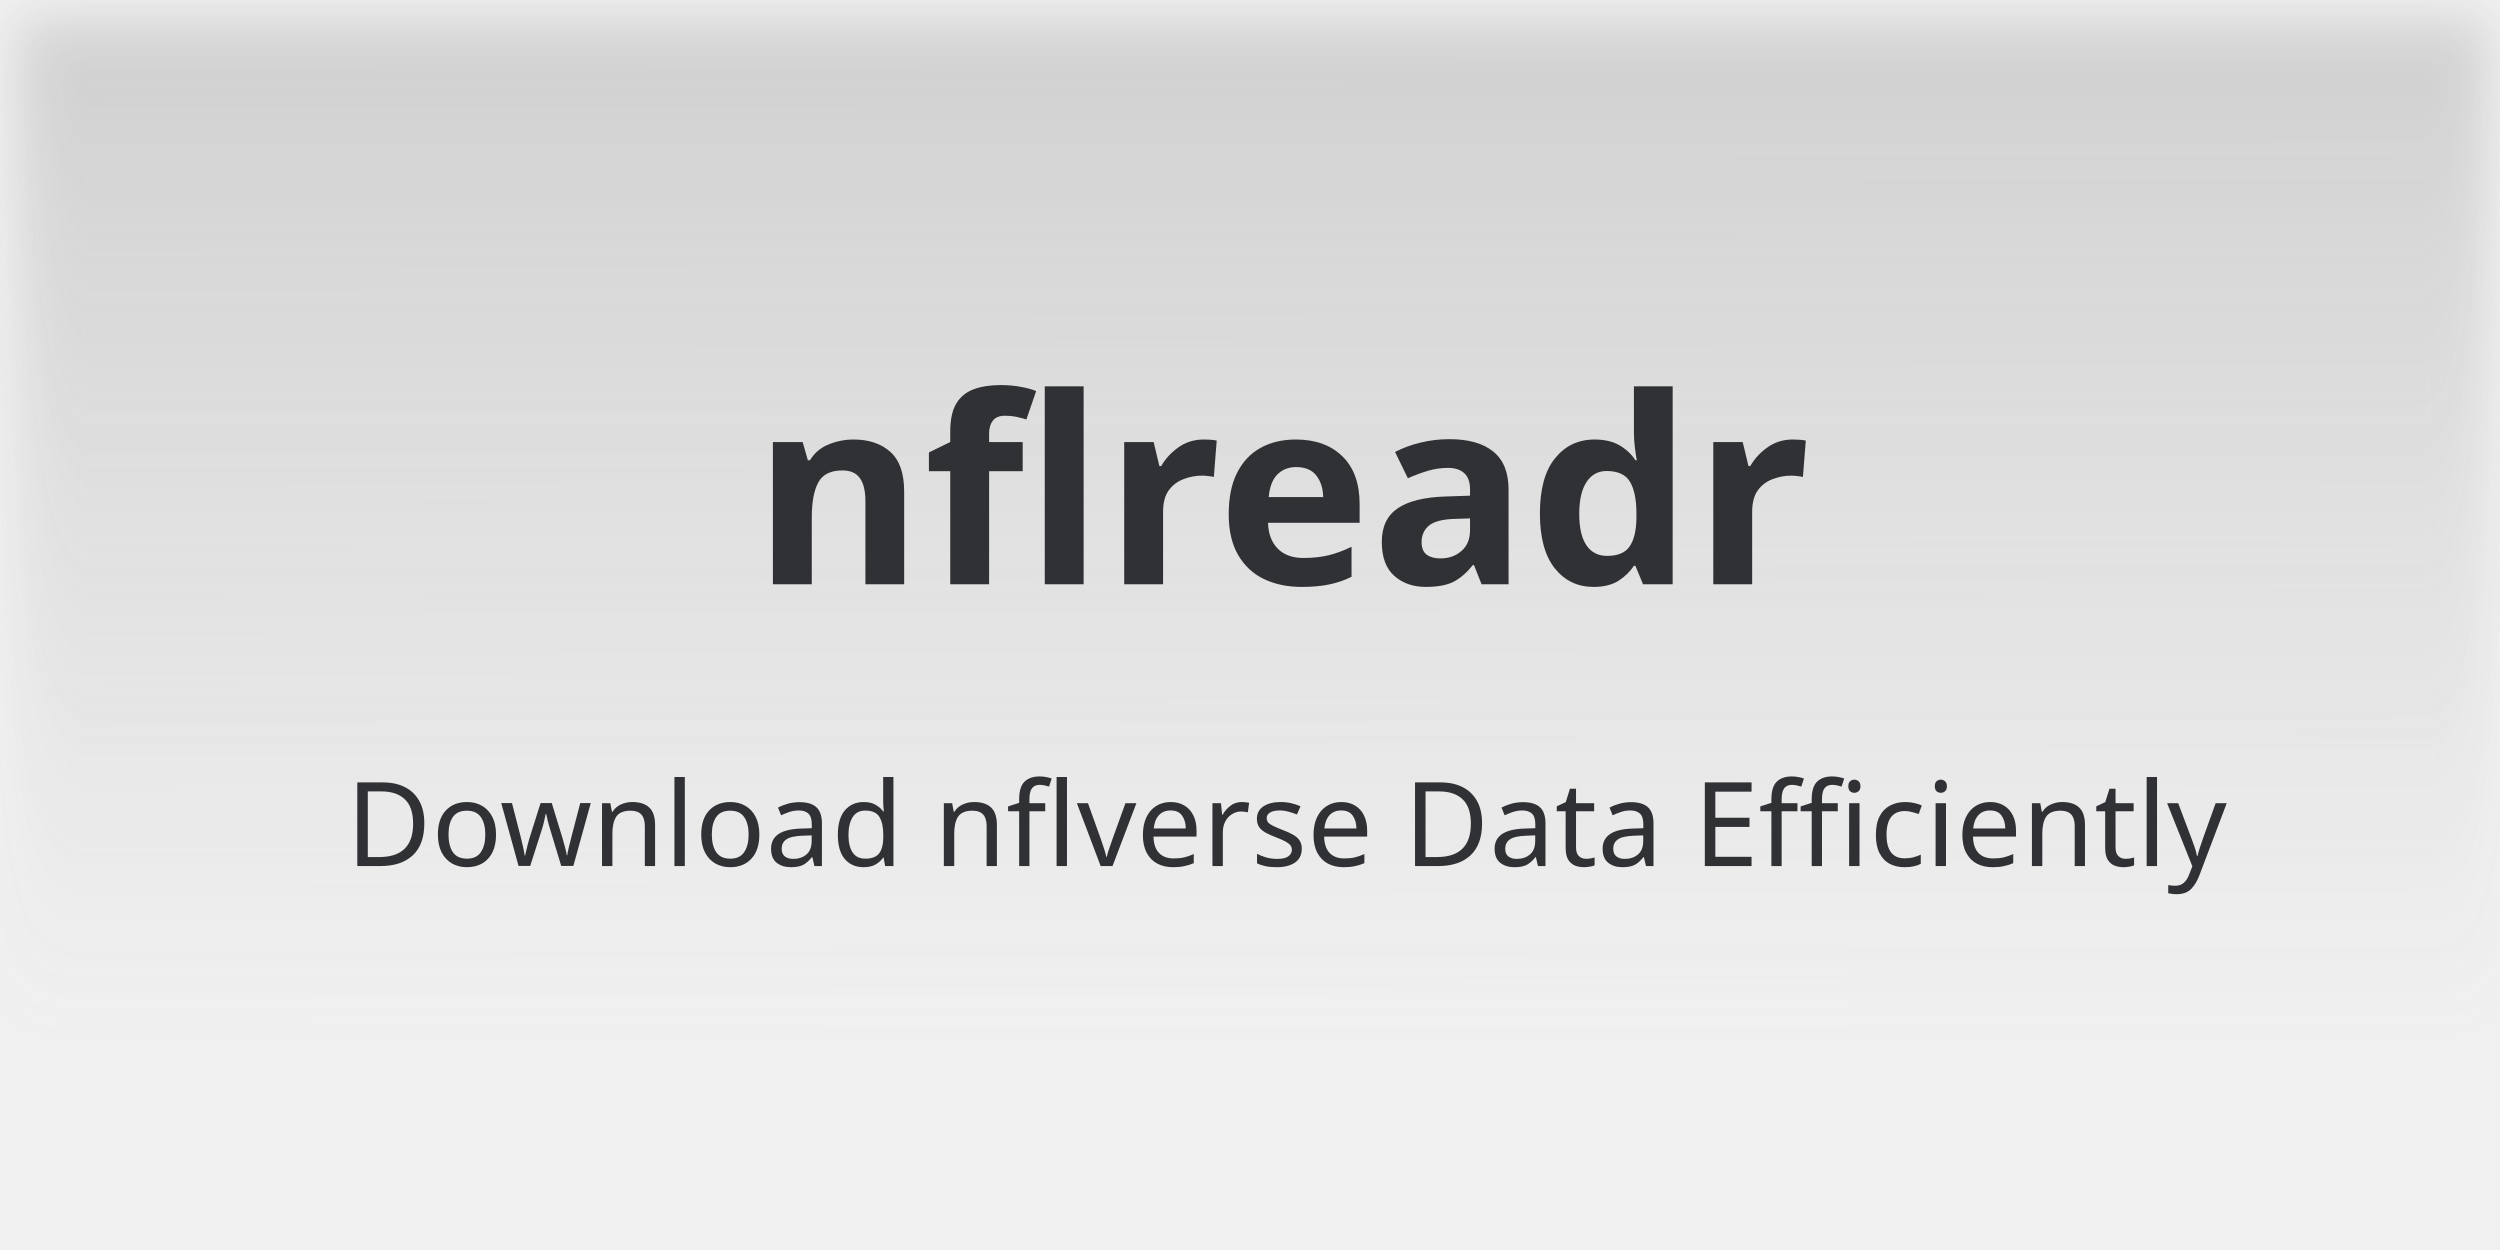
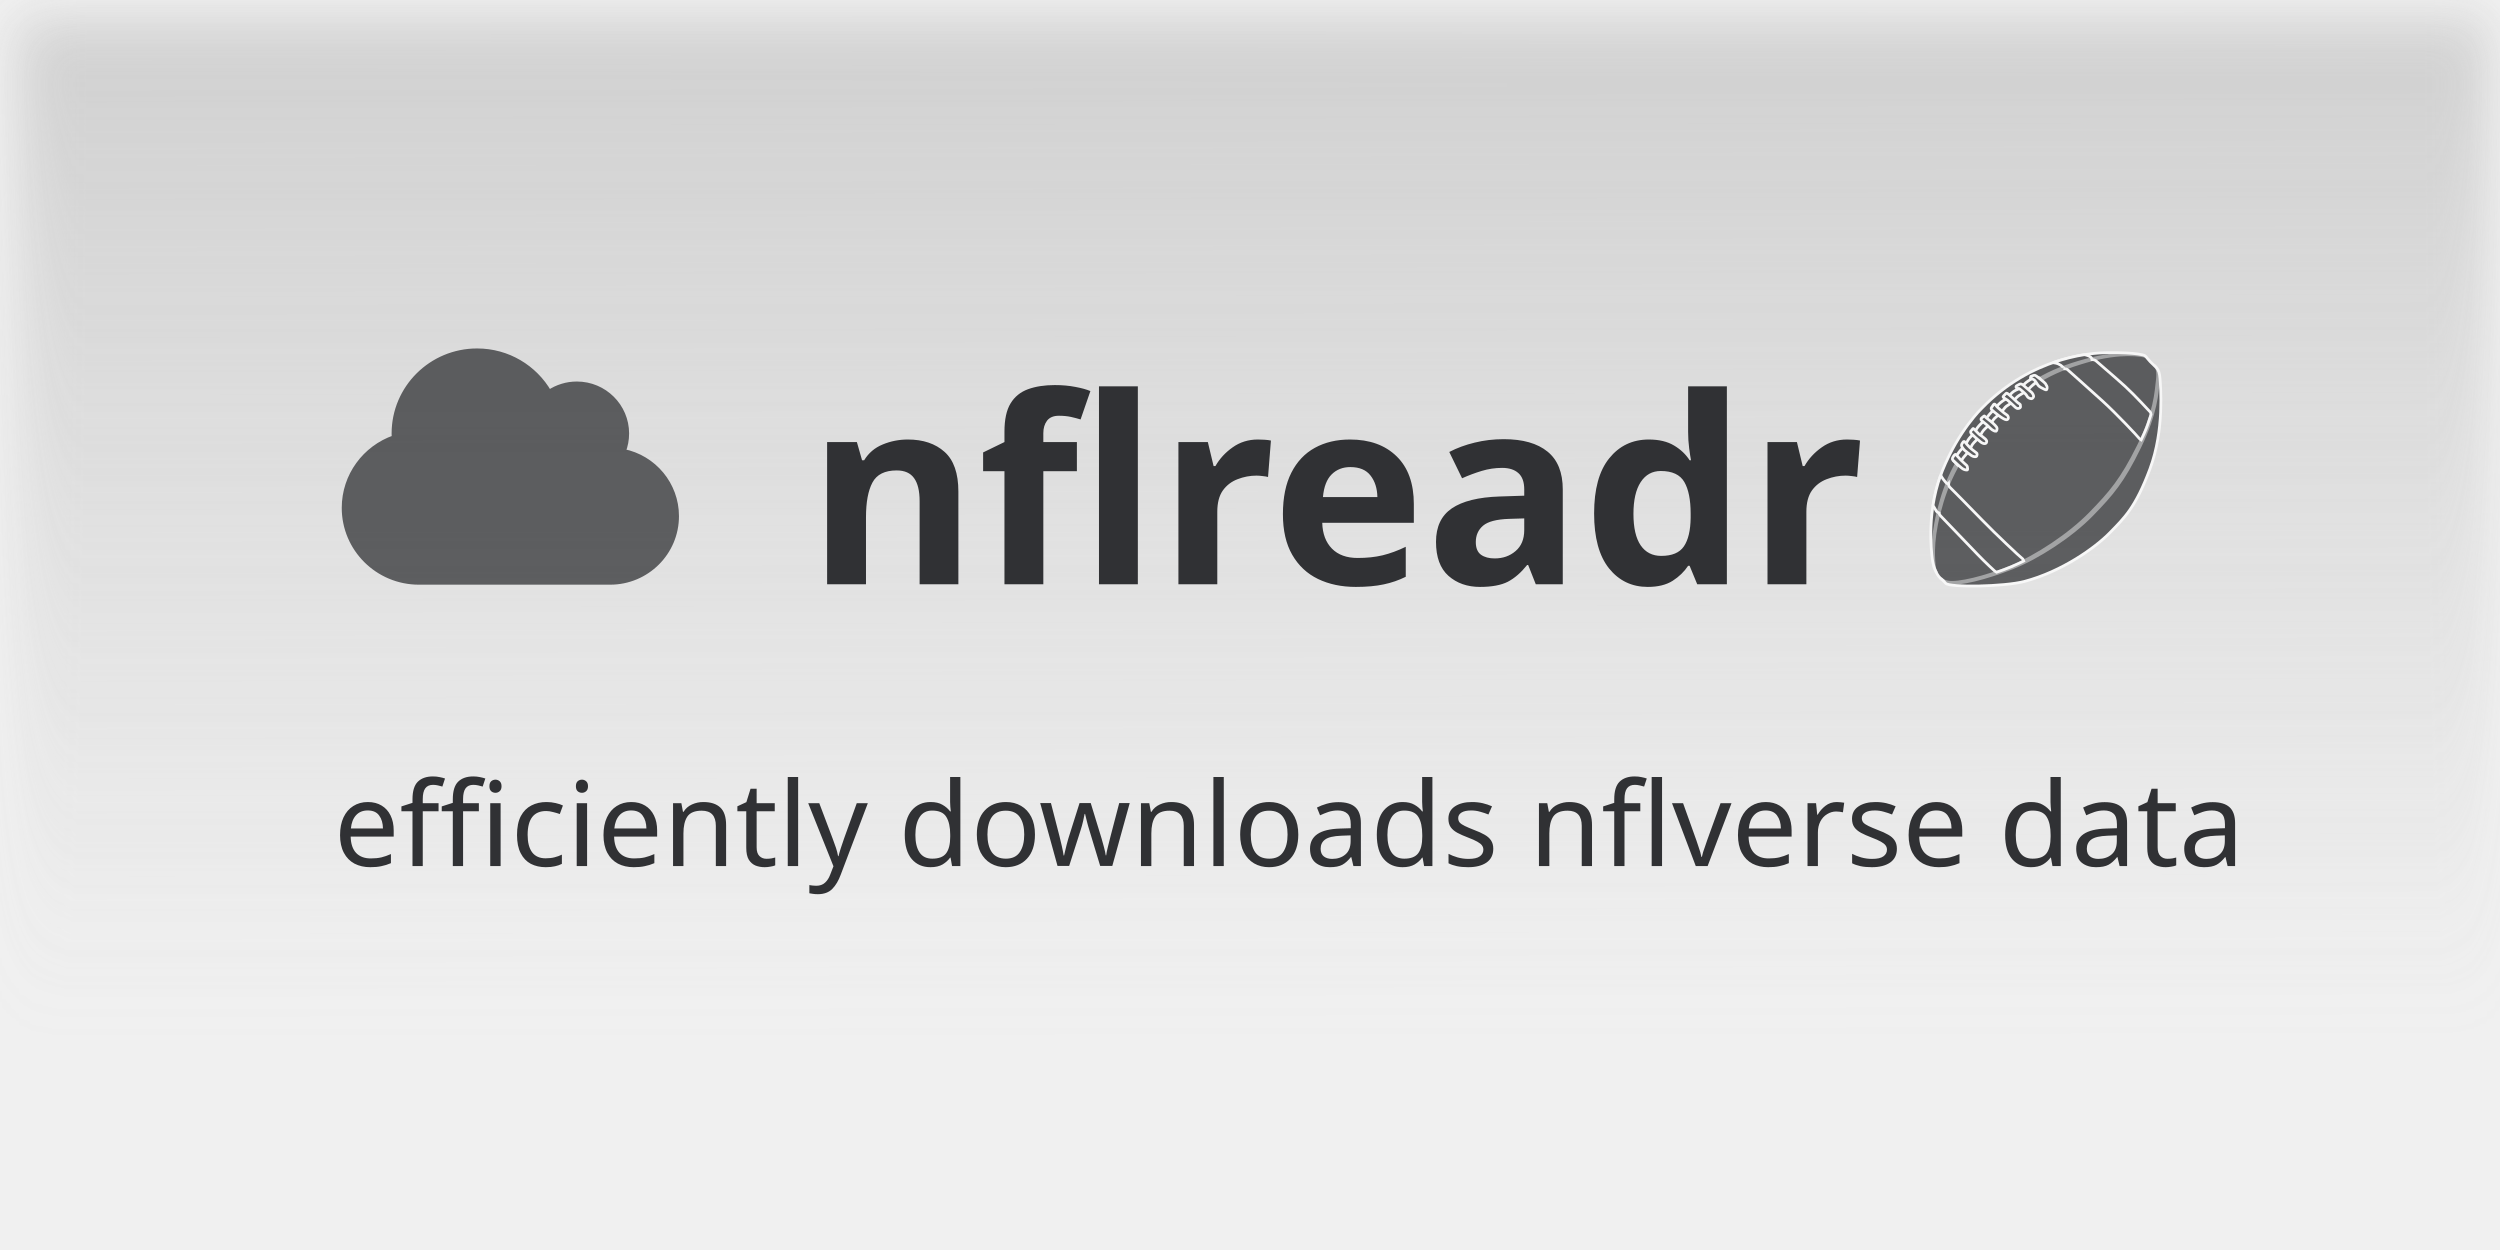
- <svg xmlns="http://www.w3.org/2000/svg" xmlns:xlink="http://www.w3.org/1999/xlink" id="svg8" version="1.1" viewBox="0 0 338.667 169.333" height="640" width="1280">
+ <svg xmlns="http://www.w3.org/2000/svg" xmlns:ns2="http://www.openswatchbook.org/uri/2009/osb" xmlns:xlink="http://www.w3.org/1999/xlink" width="1280" height="640" viewBox="0 0 338.667 169.333" version="1.1" id="svg8">
  <defs id="defs2">
    <linearGradient id="linearGradient2048">
-       <stop id="stop2044" offset="0" style="stop-color:#b3b3b3;stop-opacity:1;" />
-       <stop id="stop2046" offset="1" style="stop-color:#b3b3b3;stop-opacity:0;" />
-     </linearGradient>
-     <filter height="1.116" y="-0.058" width="1.058" x="-0.029" id="filter2034" style="color-interpolation-filters:sRGB">
-       <feGaussianBlur id="feGaussianBlur2036" stdDeviation="4.109" />
+       <stop style="stop-color:#b3b3b3;stop-opacity:1;" offset="0" id="stop2044" />
+       <stop style="stop-color:#b3b3b3;stop-opacity:0;" offset="1" id="stop2046" />
+     </linearGradient>
+     <filter style="color-interpolation-filters:sRGB" id="filter2034" x="-0.029" width="1.058" y="-0.058" height="1.116">
+       <feGaussianBlur stdDeviation="4.109" id="feGaussianBlur2036" />
    </filter>
-     <linearGradient gradientUnits="userSpaceOnUse" y2="133.484" x2="182.736" y1="-63.287" x1="182.544" id="linearGradient2050" xlink:href="#linearGradient2048" />
+     <linearGradient xlink:href="#linearGradient2048" id="linearGradient2050" x1="182.544" y1="-63.287" x2="182.736" y2="133.484" gradientUnits="userSpaceOnUse" />
+     <rect x="149.83" y="-36.146" width="414.51" height="341.053" id="rect3500" />
+     <rect x="570.753" y="306.656" width="420.34" height="327.644" id="rect2460" />
+     <rect x="565.506" y="297.911" width="421.506" height="353.879" id="rect2454" />
+     <rect x="136.421" y="-48.972" width="366.309" height="229.401" id="rect2448" />
+     <marker style="overflow:visible" id="TriangleOutL" refX="0.0" refY="0.0" orient="auto">
+       <path transform="scale(0.8)" style="fill-rule:evenodd;stroke:#e8eaed;stroke-width:1pt;stroke-opacity:1;fill:#e8eaed;fill-opacity:1" d="M 5.77,0.0 L -2.88,5.0 L -2.88,-5.0 L 5.77,0.0 z " id="path1132" />
+     </marker>
+     <marker style="overflow:visible;" id="Arrow2Mend" refX="0.0" refY="0.0" orient="auto">
+       <path transform="scale(0.6) rotate(180) translate(0,0)" d="M 8.719,4.034 L -2.207,0.016 L 8.719,-4.002 C 6.973,-1.63 6.983,1.616 8.719,4.034 z " style="fill-rule:evenodd;stroke-width:0.625;stroke-linejoin:round;stroke:#000000;stroke-opacity:1" id="path1017" />
+     </marker>
+     <marker style="overflow:visible" id="Tail" refX="0.0" refY="0.0" orient="auto">
+       <g transform="scale(-1.2)" id="g1038" style="stroke:#000000;stroke-opacity:1;fill:#000000;fill-opacity:1">
+         <path style="fill:#000000;fill-rule:evenodd;stroke:#000000;stroke-width:0.8;stroke-linecap:round;stroke-opacity:1;fill-opacity:1" d="M -3.805,-3.959 L 0.544,0" id="path1026" />
+         <path style="fill:#000000;fill-rule:evenodd;stroke:#000000;stroke-width:0.8;stroke-linecap:round;stroke-opacity:1;fill-opacity:1" d="M -1.287,-3.959 L 3.062,0" id="path1028" />
+         <path style="fill:#000000;fill-rule:evenodd;stroke:#000000;stroke-width:0.8;stroke-linecap:round;stroke-opacity:1;fill-opacity:1" d="M 1.305,-3.959 L 5.654,0" id="path1030" />
+         <path style="fill:#000000;fill-rule:evenodd;stroke:#000000;stroke-width:0.8;stroke-linecap:round;stroke-opacity:1;fill-opacity:1" d="M -3.805,4.178 L 0.544,0.22" id="path1032" />
+         <path style="fill:#000000;fill-rule:evenodd;stroke:#000000;stroke-width:0.8;stroke-linecap:round;stroke-opacity:1;fill-opacity:1" d="M -1.287,4.178 L 3.062,0.22" id="path1034" />
+         <path style="fill:#000000;fill-rule:evenodd;stroke:#000000;stroke-width:0.8;stroke-linecap:round;stroke-opacity:1;fill-opacity:1" d="M 1.305,4.178 L 5.654,0.22" id="path1036" />
+       </g>
+     </marker>
+     <marker style="overflow:visible;" id="marker1448" refX="0.0" refY="0.0" orient="auto">
+       <path transform="scale(1.1) rotate(180) translate(1,0)" d="M 8.719,4.034 L -2.207,0.016 L 8.719,-4.002 C 6.973,-1.63 6.983,1.616 8.719,4.034 z " style="fill-rule:evenodd;stroke-width:0.625;stroke-linejoin:round;stroke:#000000;stroke-opacity:1" id="path1446" />
+     </marker>
+     <marker style="overflow:visible;" id="Arrow2Lend" refX="0.0" refY="0.0" orient="auto">
+       <path transform="scale(1.1) rotate(180) translate(1,0)" d="M 8.719,4.034 L -2.207,0.016 L 8.719,-4.002 C 6.973,-1.63 6.983,1.616 8.719,4.034 z " style="fill-rule:evenodd;stroke-width:0.625;stroke-linejoin:round;stroke:#000000;stroke-opacity:1" id="path1011" />
+     </marker>
+     <linearGradient id="linearGradient1396" ns2:paint="solid">
+       <stop style="stop-color:#ffffff;stop-opacity:1;" offset="0" id="stop1394" />
+     </linearGradient>
+     <marker style="overflow:visible" id="EmptyTriangleOutL" refX="0.0" refY="0.0" orient="auto">
+       <path transform="scale(0.8) translate(-6,0)" style="fill-rule:evenodd;fill:#ffffff;stroke:#000000;stroke-width:1pt;stroke-opacity:1;fill-opacity:1" d="M 5.77,0.0 L -2.88,5.0 L -2.88,-5.0 L 5.77,0.0 z " id="path1150" />
+     </marker>
+     <style type="text/css" id="style2">
+     .svglite line, .svglite polyline, .svglite polygon, .svglite path, .svglite rect, .svglite circle {
+       fill: none;
+       stroke: #000000;
+       stroke-linecap: round;
+       stroke-linejoin: round;
+       stroke-miterlimit: 10.00;
+     }
+   </style>
+     <linearGradient id="linearGradient10949" y2="278.81" gradientUnits="userSpaceOnUse" x2="509.9" gradientTransform="matrix(0.93679,-0.85929,0.85927,0.93681,-400.21,462.79)" y1="544.75" x1="509.97">
+       <stop id="stop10876" style="stop-color:#3c1a0f" offset="0" />
+       <stop id="stop10878" style="stop-color:#d7bbb3" offset="1" />
+     </linearGradient>
+     <linearGradient id="linearGradient10954" y2="353.8" gradientUnits="userSpaceOnUse" x2="498.75" gradientTransform="matrix(.93679 -.85929 .85927 .93681 -400.21 462.79)" y1="750.29" x1="498.75">
+       <stop id="stop10854" style="stop-color:#391b0f" offset="0" />
+       <stop id="stop10856" style="stop-color:#5b2318" offset=".11" />
+       <stop id="stop10858" style="stop-color:#5b2318" offset=".275" />
+       <stop id="stop10860" style="stop-color:#905036" offset="1" />
+     </linearGradient>
+     <clipPath id="cpMC4wMHwxMjQuNDR8MC4xNHwxNDMuODY=-3">
+       <rect x="0" y="0.14" width="124.44" height="143.71" id="rect15-8" />
+     </clipPath>
+     <clipPath id="cpMC4wMHwxMjQuNDR8MC4xNHwxNDQuMDA=-8">
+       <rect x="0" y="0.14" width="124.44" height="143.85" id="rect26-0" />
+     </clipPath>
+     <clipPath id="clipPath1240">
+       <rect x="0" y="0.14" width="124.44" height="143.85" id="rect1238" />
+     </clipPath>
+     <marker style="overflow:visible" id="TriangleOutL-8" refX="0" refY="0" orient="auto">
+       <path transform="scale(0.8)" style="fill:#e8eaed;fill-opacity:1;fill-rule:evenodd;stroke:#e8eaed;stroke-width:1pt;stroke-opacity:1" d="M 5.77,0 -2.88,5 V -5 Z" id="path1132-7" />
+     </marker>
+     <clipPath id="cpMC4wMHwxMjQuNDR8MC4xNHwxNDMuODY=-3-3">
+       <rect x="0" y="0.14" width="124.44" height="143.71" id="rect15-8-2" />
+     </clipPath>
+     <clipPath id="cpMC4wMHwxMjQuNDR8MC4xNHwxNDQuMDA=-8-2">
+       <rect x="0" y="0.14" width="124.44" height="143.85" id="rect26-0-0" />
+     </clipPath>
+     <clipPath id="clipPath1512">
+       <rect x="0" y="0.14" width="124.44" height="143.85" id="rect1510" />
+     </clipPath>
+     <marker style="overflow:visible" id="TriangleOutL-8-3" refX="0" refY="0" orient="auto">
+       <path transform="scale(0.8)" style="fill:#e8eaed;fill-opacity:1;fill-rule:evenodd;stroke:#e8eaed;stroke-width:1pt;stroke-opacity:1" d="M 5.77,0 -2.88,5 V -5 Z" id="path1132-7-9" />
+     </marker>
+     <clipPath id="cpMC4wMHwxMjQuNDR8MC4xNHwxNDMuODY=-3-3-4">
+       <rect x="0" y="0.14" width="124.44" height="143.71" id="rect15-8-2-0" />
+     </clipPath>
+     <clipPath id="cpMC4wMHwxMjQuNDR8MC4xNHwxNDQuMDA=-8-2-1">
+       <rect x="0" y="0.14" width="124.44" height="143.85" id="rect26-0-0-3" />
+     </clipPath>
+     <clipPath id="clipPath1752">
+       <rect x="0" y="0.14" width="124.44" height="143.85" id="rect1750" />
+     </clipPath>
+     <marker style="overflow:visible" id="TriangleOutL-8-3-7" refX="0" refY="0" orient="auto">
+       <path transform="scale(0.8)" style="fill:#e8eaed;fill-opacity:1;fill-rule:evenodd;stroke:#e8eaed;stroke-width:1pt;stroke-opacity:1" d="M 5.77,0 -2.88,5 V -5 Z" id="path1132-7-9-3" />
+     </marker>
+     <clipPath id="cpMC4wMHwxMjQuNDR8MC4xNHwxNDMuODY=-3-3-4-1">
+       <rect x="0" y="0.14" width="124.44" height="143.71" id="rect15-8-2-0-3" />
+     </clipPath>
+     <clipPath id="cpMC4wMHwxMjQuNDR8MC4xNHwxNDQuMDA=-8-2-1-7">
+       <rect x="0" y="0.14" width="124.44" height="143.85" id="rect26-0-0-3-3" />
+     </clipPath>
+     <clipPath id="clipPath2000">
+       <rect x="0" y="0.14" width="124.44" height="143.85" id="rect1998" />
+     </clipPath>
+     <marker style="overflow:visible" id="TriangleOutL-8-3-7-1" refX="0" refY="0" orient="auto">
+       <path transform="scale(0.8)" style="fill:#e8eaed;fill-opacity:1;fill-rule:evenodd;stroke:#e8eaed;stroke-width:1pt;stroke-opacity:1" d="M 5.77,0 -2.88,5 V -5 Z" id="path1132-7-9-3-3" />
+     </marker>
+     <clipPath id="cpMC4wMHwxMjQuNDR8MC4xNHwxNDMuODY=-3-3-4-6">
+       <rect x="0" y="0.14" width="124.44" height="143.71" id="rect15-8-2-0-4" />
+     </clipPath>
+     <clipPath id="cpMC4wMHwxMjQuNDR8MC4xNHwxNDQuMDA=-8-2-1-4">
+       <rect x="0" y="0.14" width="124.44" height="143.85" id="rect26-0-0-3-1" />
+     </clipPath>
+     <clipPath id="clipPath2000-9">
+       <rect x="0" y="0.14" width="124.44" height="143.85" id="rect1998-7" />
+     </clipPath>
+     <marker style="overflow:visible" id="TriangleOutL-8-3-7-2" refX="0" refY="0" orient="auto">
+       <path transform="scale(0.8)" style="fill:#e8eaed;fill-opacity:1;fill-rule:evenodd;stroke:#e8eaed;stroke-width:1pt;stroke-opacity:1" d="M 5.77,0 -2.88,5 V -5 Z" id="path1132-7-9-3-6" />
+     </marker>
+     <clipPath id="cpMC4wMHwxMjQuNDR8MC4xNHwxNDMuODY=-3-3-4-6-6">
+       <rect x="0" y="0.14" width="124.44" height="143.71" id="rect15-8-2-0-4-2" />
+     </clipPath>
+     <clipPath id="cpMC4wMHwxMjQuNDR8MC4xNHwxNDQuMDA=-8-2-1-4-1">
+       <rect x="0" y="0.14" width="124.44" height="143.85" id="rect26-0-0-3-1-5" />
+     </clipPath>
+     <clipPath id="clipPath2490">
+       <rect x="0" y="0.14" width="124.44" height="143.85" id="rect2488" />
+     </clipPath>
+     <marker style="overflow:visible" id="TriangleOutL-8-3-7-2-6" refX="0" refY="0" orient="auto">
+       <path transform="scale(0.8)" style="fill:#e8eaed;fill-opacity:1;fill-rule:evenodd;stroke:#e8eaed;stroke-width:1pt;stroke-opacity:1" d="M 5.77,0 -2.88,5 V -5 Z" id="path1132-7-9-3-6-5" />
+     </marker>
+     <clipPath id="cpMC4wMHwxMjQuNDR8MC4xNHwxNDMuODY=-3-3-4-6-6-6">
+       <rect x="0" y="0.14" width="124.44" height="143.71" id="rect15-8-2-0-4-2-3" />
+     </clipPath>
+     <clipPath id="cpMC4wMHwxMjQuNDR8MC4xNHwxNDQuMDA=-8-2-1-4-1-2">
+       <rect x="0" y="0.14" width="124.44" height="143.85" id="rect26-0-0-3-1-5-9" />
+     </clipPath>
+     <clipPath id="clipPath3178">
+       <rect x="0" y="0.14" width="124.44" height="143.85" id="rect3176" />
+     </clipPath>
+     <marker style="overflow:visible" id="TriangleOutL-8-3-7-2-6-6" refX="0" refY="0" orient="auto">
+       <path transform="scale(0.8)" style="fill:#e8eaed;fill-opacity:1;fill-rule:evenodd;stroke:#e8eaed;stroke-width:1pt;stroke-opacity:1" d="M 5.77,0 -2.88,5 V -5 Z" id="path1132-7-9-3-6-5-3" />
+     </marker>
+     <clipPath id="cpMC4wMHwxMjQuNDR8MC4wMHwxNDQuMDA=">
+       <rect x="0.00" y="0.00" width="124.44" height="144.00" id="rect8" />
+     </clipPath>
+     <clipPath id="cpMC4wMHwxMjQuNDR8MC4xNHwxNDMuODY=">
+       <rect x="0.00" y="0.14" width="124.44" height="143.71" id="rect15" />
+     </clipPath>
+     <clipPath id="cpMC4wMHwxMjQuNDR8MC4xNHwxNDQuMDA=">
+       <rect x="0.00" y="0.14" width="124.44" height="143.85" id="rect26" />
+     </clipPath>
+     <clipPath id="cpOS4yNnwxMTUuMDR8MzUuMDV8ODcuOTQ=">
+       <rect x="9.26" y="35.05" width="105.78" height="52.89" id="rect37" />
+     </clipPath>
  </defs>
  <g id="layer1">
-     <rect transform="matrix(0.9940051,0,0,1.006549,1.395387,2.46932)" y="1.4210855e-14" x="0.756" height="169.333" width="337.911" id="rect1974" style="opacity:0.759;mix-blend-mode:normal;fill:url(#linearGradient2050);fill-opacity:1;stroke:none;stroke-width:1.545;stroke-opacity:0.444;filter:url(#filter2034);stroke-miterlimit:4;stroke-dasharray:none" />
+     <rect style="opacity:0.759;mix-blend-mode:normal;fill:url(#linearGradient2050);fill-opacity:1;stroke:none;stroke-width:1.545;stroke-opacity:0.444;filter:url(#filter2034);stroke-miterlimit:4;stroke-dasharray:none" id="rect1974" width="337.911" height="169.333" x="0.756" y="1.4210855e-14" transform="matrix(0.9940051,0,0,1.006549,1.395387,2.46932)" />
  </g>
  <g id="layer2">
-     <text id="text835" y="79.148" x="101.955" style="font-style:normal;font-variant:normal;font-weight:bold;font-stretch:normal;font-size:35.278px;line-height:1.25;font-family:'Bai Jamjuree';-inkscape-font-specification:'Bai Jamjuree, Bold';font-variant-ligatures:normal;font-variant-caps:normal;font-variant-numeric:normal;font-variant-east-asian:normal;fill:#303134;fill-opacity:1;stroke:none;stroke-width:0.265" xml:space="preserve">
-       <tspan style="font-style:normal;font-variant:normal;font-weight:bold;font-stretch:normal;font-size:35.278px;font-family:'Bai Jamjuree';-inkscape-font-specification:'Bai Jamjuree, Bold';font-variant-ligatures:normal;font-variant-caps:normal;font-variant-numeric:normal;font-variant-east-asian:normal;stroke-width:0.265;fill:#303134;fill-opacity:1;" y="79.148" x="101.955" id="tspan833">nflreadr</tspan>
+     <text xml:space="preserve" style="font-style:normal;font-variant:normal;font-weight:bold;font-stretch:normal;font-size:35.278px;line-height:1.25;font-family:'Bai Jamjuree';-inkscape-font-specification:'Bai Jamjuree, Bold';font-variant-ligatures:normal;font-variant-caps:normal;font-variant-numeric:normal;font-variant-east-asian:normal;fill:#303134;fill-opacity:1;stroke:none;stroke-width:0.265" x="109.297" y="79.148" id="text835">
+       <tspan id="tspan833" x="109.297" y="79.148" style="font-style:normal;font-variant:normal;font-weight:bold;font-stretch:normal;font-size:35.278px;font-family:'Bai Jamjuree';-inkscape-font-specification:'Bai Jamjuree, Bold';font-variant-ligatures:normal;font-variant-caps:normal;font-variant-numeric:normal;font-variant-east-asian:normal;fill:#303134;fill-opacity:1;stroke-width:0.265">nflreadr</tspan>
    </text>
-     <text id="text1102" y="117.324" x="46.854" style="font-style:normal;font-variant:normal;font-weight:normal;font-stretch:normal;font-size:15.875px;line-height:1.25;font-family:'IBM Plex Sans';-inkscape-font-specification:'IBM Plex Sans, Normal';font-variant-ligatures:normal;font-variant-caps:normal;font-variant-numeric:normal;font-variant-east-asian:normal;fill:#303134;fill-opacity:1;stroke:none;stroke-width:0.265" xml:space="preserve">
-       <tspan style="font-style:normal;font-variant:normal;font-weight:normal;font-stretch:normal;font-size:15.875px;font-family:'IBM Plex Sans';-inkscape-font-specification:'IBM Plex Sans, Normal';font-variant-ligatures:normal;font-variant-caps:normal;font-variant-numeric:normal;font-variant-east-asian:normal;stroke-width:0.265;fill:#303134;fill-opacity:1;" y="117.324" x="46.854" id="tspan1100">Download nflverse Data Efficiently</tspan>
+     <text xml:space="preserve" style="font-style:normal;font-variant:normal;font-weight:normal;font-stretch:normal;font-size:15.875px;line-height:1.25;font-family:'IBM Plex Sans';-inkscape-font-specification:'IBM Plex Sans, Normal';font-variant-ligatures:normal;font-variant-caps:normal;font-variant-numeric:normal;font-variant-east-asian:normal;fill:#303134;fill-opacity:1;stroke:none;stroke-width:0.265" x="45.192" y="117.324" id="text1102">
+       <tspan id="tspan1100" x="45.192" y="117.324" style="font-style:normal;font-variant:normal;font-weight:normal;font-stretch:normal;font-size:15.875px;font-family:'IBM Plex Sans';-inkscape-font-specification:'IBM Plex Sans, Normal';font-variant-ligatures:normal;font-variant-caps:normal;font-variant-numeric:normal;font-variant-east-asian:normal;fill:#303134;fill-opacity:1;stroke-width:0.265">efficiently downloads nflverse data</tspan>
    </text>
+     <rect id="rect6" style="fill:none;stroke:none;stroke-width:0.353" height="35.278%" width="35.278%" x="158.355" y="-74.067" />
+     <g transform="matrix(0.3527778,0,0,0.3527778,158.3552,-74.0673)" id="g13" clip-path="url(#cpMC4wMHwxMjQuNDR8MC4wMHwxNDQuMDA=)" />
+     <g transform="matrix(0.3527778,0,0,0.3527778,158.3552,-74.0673)" id="g24" clip-path="url(#cpMC4wMHwxMjQuNDR8MC4wMHwxNDQuMDA=)" />
+     <g transform="matrix(0.3527778,0,0,0.3527778,158.3552,-74.0673)" id="g42" clip-path="url(#cpOS4yNnwxMTUuMDR8MzUuMDV8ODcuOTQ=)" />
+     <g transform="matrix(0.3527778,0,0,0.3527778,158.3552,-74.0673)" id="g44" clip-path="url(#cpMC4wMHwxMjQuNDR8MC4xNHwxNDQuMDA=)" />
+     <g transform="matrix(0.3527778,0,0,0.3527778,158.3552,-74.0673)" id="g46" clip-path="url(#cpMC4wMHwxMjQuNDR8MC4wMHwxNDQuMDA=)" />
+     <g transform="matrix(0.3527778,0,0,0.3527778,158.3552,-74.0673)" id="g48" clip-path="url(#cpMC4wMHwxMjQuNDR8MC4xNHwxNDQuMDA=)" />
+     <g transform="matrix(0.3527778,0,0,0.3527778,158.3552,-74.0673)" id="g50" clip-path="url(#cpMC4wMHwxMjQuNDR8MC4wMHwxNDQuMDA=)" />
+     <g transform="matrix(0.3527778,0,0,0.3527778,158.3552,-74.0673)" id="g52" clip-path="url(#cpMC4wMHwxMjQuNDR8MC4xNHwxNDQuMDA=)" />
+     <g transform="matrix(0.3527778,0,0,0.3527778,158.3552,-74.0673)" id="g54" clip-path="url(#cpMC4wMHwxMjQuNDR8MC4wMHwxNDQuMDA=)" />
+     <g transform="matrix(0.3527778,0,0,0.3527778,158.3552,-74.0673)" id="g56" clip-path="url(#cpMC4wMHwxMjQuNDR8MC4xNHwxNDQuMDA=)" />
+     <g transform="matrix(0.3527778,0,0,0.3527778,158.3552,-74.0673)" id="g58" clip-path="url(#cpMC4wMHwxMjQuNDR8MC4wMHwxNDQuMDA=)" />
+     <g transform="matrix(0.3527778,0,0,0.3527778,158.3552,-74.0673)" id="g60" clip-path="url(#cpMC4wMHwxMjQuNDR8MC4xNHwxNDQuMDA=)" />
+     <g transform="matrix(0.3527778,0,0,0.3527778,158.3552,-74.0673)" id="g62" clip-path="url(#cpMC4wMHwxMjQuNDR8MC4wMHwxNDQuMDA=)" />
+     <g transform="matrix(0.3527778,0,0,0.3527778,158.3552,-74.0673)" id="g64" clip-path="url(#cpMC4wMHwxMjQuNDR8MC4xNHwxNDQuMDA=)" />
+     <g transform="matrix(0.3527778,0,0,0.3527778,158.3552,-74.0673)" id="g66" clip-path="url(#cpMC4wMHwxMjQuNDR8MC4wMHwxNDQuMDA=)" />
+     <g transform="matrix(0.3527778,0,0,0.3527778,158.3552,-74.0673)" id="g68" clip-path="url(#cpMC4wMHwxMjQuNDR8MC4xNHwxNDQuMDA=)" />
+     <g transform="matrix(0.3527778,0,0,0.3527778,158.3552,-74.0673)" id="g70" clip-path="url(#cpMC4wMHwxMjQuNDR8MC4wMHwxNDQuMDA=)" />
+     <g transform="matrix(0.3527778,0,0,0.3527778,158.3552,-74.0673)" id="g72" clip-path="url(#cpMC4wMHwxMjQuNDR8MC4xNHwxNDQuMDA=)" />
+     <g transform="matrix(0.3527778,0,0,0.3527778,158.3552,-74.0673)" id="g74" clip-path="url(#cpMC4wMHwxMjQuNDR8MC4wMHwxNDQuMDA=)" />
+     <g transform="matrix(0.3527778,0,0,0.3527778,158.3552,-74.0673)" id="g76" clip-path="url(#cpMC4wMHwxMjQuNDR8MC4xNHwxNDQuMDA=)" />
+     <g transform="matrix(0.3527778,0,0,0.3527778,158.3552,-74.0673)" id="g78" clip-path="url(#cpMC4wMHwxMjQuNDR8MC4wMHwxNDQuMDA=)" />
+     <g transform="matrix(0.3527778,0,0,0.3527778,158.3552,-74.0673)" id="g80" clip-path="url(#cpMC4wMHwxMjQuNDR8MC4xNHwxNDQuMDA=)" />
+     <g transform="matrix(0.3527778,0,0,0.3527778,158.3552,-74.0673)" id="g82" clip-path="url(#cpMC4wMHwxMjQuNDR8MC4wMHwxNDQuMDA=)" />
+     <g transform="matrix(0.3527778,0,0,0.3527778,158.3552,-74.0673)" id="g84" clip-path="url(#cpMC4wMHwxMjQuNDR8MC4xNHwxNDQuMDA=)" />
+     <g transform="matrix(0.3527778,0,0,0.3527778,158.3552,-74.0673)" id="g86" clip-path="url(#cpMC4wMHwxMjQuNDR8MC4wMHwxNDQuMDA=)" />
+     <g transform="matrix(0.3527778,0,0,0.3527778,158.3552,-74.0673)" id="g88" clip-path="url(#cpMC4wMHwxMjQuNDR8MC4xNHwxNDQuMDA=)" />
+     <g transform="matrix(0.3527778,0,0,0.3527778,158.3552,-74.0673)" id="g90" clip-path="url(#cpMC4wMHwxMjQuNDR8MC4wMHwxNDQuMDA=)" />
+     <g transform="matrix(0.3527778,0,0,0.3527778,158.3552,-74.0673)" id="g92" clip-path="url(#cpMC4wMHwxMjQuNDR8MC4xNHwxNDQuMDA=)" />
+     <g transform="matrix(0.3527778,0,0,0.3527778,158.3552,-74.0673)" id="g94" clip-path="url(#cpMC4wMHwxMjQuNDR8MC4wMHwxNDQuMDA=)" />
+     <g transform="matrix(0.3527778,0,0,0.3527778,158.3552,-74.0673)" id="g96" clip-path="url(#cpMC4wMHwxMjQuNDR8MC4xNHwxNDQuMDA=)" />
+     <g transform="matrix(0.3527778,0,0,0.3527778,158.3552,-74.0673)" id="g98" clip-path="url(#cpMC4wMHwxMjQuNDR8MC4wMHwxNDQuMDA=)" />
+     <g transform="matrix(0.3527778,0,0,0.3527778,158.3552,-74.0673)" id="g100" clip-path="url(#cpMC4wMHwxMjQuNDR8MC4xNHwxNDQuMDA=)" />
+     <g transform="matrix(0.3527778,0,0,0.3527778,158.3552,-74.0673)" id="g102" clip-path="url(#cpMC4wMHwxMjQuNDR8MC4wMHwxNDQuMDA=)" />
+     <g transform="matrix(0.3527778,0,0,0.3527778,158.3552,-74.0673)" id="g104" clip-path="url(#cpMC4wMHwxMjQuNDR8MC4xNHwxNDQuMDA=)" />
+     <g transform="matrix(0.3527778,0,0,0.3527778,158.3552,-74.0673)" id="g106" clip-path="url(#cpMC4wMHwxMjQuNDR8MC4wMHwxNDQuMDA=)" />
+     <g transform="matrix(0.3527778,0,0,0.3527778,158.3552,-74.0673)" id="g112" clip-path="url(#cpMC4wMHwxMjQuNDR8MC4wMHwxNDQuMDA=)" />
+     <text transform="matrix(0.3527778,0,0,0.3527778,158.3552,-74.0673)" style="font-size:30px;line-height:1.25;font-family:'IBM Plex Sans';-inkscape-font-specification:'IBM Plex Sans';white-space:pre;shape-inside:url(#rect2448);" id="text2446" xml:space="preserve" />
+     <text transform="matrix(0.3527778,0,0,0.3527778,158.3552,-74.0673)" style="font-size:30px;line-height:1.25;font-family:'IBM Plex Sans';-inkscape-font-specification:'IBM Plex Sans';white-space:pre;shape-inside:url(#rect2454);" id="text2452" xml:space="preserve" />
+     <text transform="matrix(0.3527778,0,0,0.3527778,158.3552,-74.0673)" style="font-size:30px;line-height:1.25;font-family:'IBM Plex Sans';-inkscape-font-specification:'IBM Plex Sans';white-space:pre;shape-inside:url(#rect2460);" id="text2458" xml:space="preserve" />
+     <rect y="-124.765" x="158.355" id="rect6-0-5-2-32-9-8" style="fill:none;stroke:none;stroke-width:0.353;stroke-linecap:round;stroke-linejoin:round;stroke-miterlimit:10" height="35.278%" width="35.278%" />
+     <text transform="matrix(0.3527778,0,0,0.3527778,158.3552,-74.0673)" style="font-size:30px;line-height:1.25;font-family:'IBM Plex Sans';-inkscape-font-specification:'IBM Plex Sans';white-space:pre;shape-inside:url(#rect3500);" id="text3498" xml:space="preserve" />
+     <g style="opacity:0.75;fill:#303134;fill-opacity:1;stroke:#ffffff;stroke-width:11.041;stroke-miterlimit:4;stroke-dasharray:none;stroke-opacity:1" transform="matrix(0.03403774,-0.00193776,0.00193776,0.03403774,259.1545,47.54841)" id="g11074">
+       <path d="M 260.23,242.48 C 470.17,49.91 703.98,47.53 770.09,50.38 c 54.62,2.357 100.81,8.002 121.59,12.397 34.724,7.343 25.195,7.327 46.702,33.008 21.507,25.681 34.249,26.987 35.022,68.388 0.638,34.21 5.981,206.33 -60.35,357.28 -66.33,150.96 -113.03,188.58 -173.28,243.85 -60.25,55.26 -197.57,142.87 -350.57,174.11 -79.27,16.19 -298.03,7.65 -312.03,-10.34 -5.637,-8.26 -14.161,-17.48 -20.932,-22.5 -15.188,-16.56 -25.367,-51.22 -26.948,-79.87 -1.581,-28.65 -13.148,-189.89 60.548,-346.12 73.692,-156.24 170.39,-238.1 170.39,-238.1 z" style="fill:#303134;fill-opacity:1;stroke:#ffffff;stroke-width:11.041;stroke-miterlimit:4;stroke-dasharray:none;stroke-opacity:1" id="path10183" />
+       <path d="m 81.755,498.52 c -17.329,40.267 -29.251,80.502 -37.386,118.39 4.818,9.889 10.692,21.773 12.387,24.377 2.656,4.08 9.866,7.23 9.866,7.23 0,0 -0.242,5.671 6.791,13.339 7.033,7.668 100.31,117.63 135.92,158.82 35.608,41.19 60.582,66.049 63.828,69.588 1.859,2.027 5.426,4.429 8.252,6.176 15.543,-4.298 40.828,-11.574 59.3,-18.331 25.786,-9.432 41.733,-15.98 51.254,-20.168 -0.929,-3.526 -2.819,-8.44 -6.47,-10.992 -6.06,-4.24 -101.43,-104.63 -149.43,-160.52 -48,-55.88 -118.77,-135.42 -122.01,-138.95 -3.246,-3.539 -3.423,-13.194 -3.423,-13.194 0,0 -2.975,3.818 -10.5,-5.57 -7.525,-9.388 -13.348,-19.236 -15.955,-24.447 -0.63,-1.259 -1.481,-3.352 -2.423,-5.756 z" style="fill:#303134;fill-opacity:1;stroke:#ffffff;stroke-width:11.041;stroke-miterlimit:4;stroke-dasharray:none;stroke-opacity:1" id="path10193" />
+       <path d="m 552.33,77.767 c 7.64,1.441 16.468,3.704 22.299,7.092 10.117,5.879 7.229,4.247 15.934,12.553 6.157,5.875 3.649,6.8 1.645,6.847 3.426,0.195 12.986,0.993 15.66,3.909 3.246,3.539 82.226,81.738 133.77,134.38 51.541,52.64 131.27,147.86 134.96,154.25 1.94,3.359 5.356,5.892 8.192,7.58 6.301,-11.345 20.928,-38.305 29.718,-59.927 6.415,-15.779 11.614,-29.352 15.137,-38.682 -0.262,-4.253 -0.86,-8.283 -2.194,-9.739 -3.246,-3.539 -55.746,-68.375 -93.713,-107.4 -37.99,-39.03 -101.25,-98.675 -108.29,-106.34 -7.033,-7.668 -17.782,-8.162 -17.782,-8.162 0,0 -0.394,-6.586 -4.195,-9.628 -7.625,-6.103 -16.851,-9.38 -24.794,-11.164 -36.085,3.661 -79.184,10.878 -126.37,24.433 z" style="fill:#303134;fill-opacity:1;stroke:#ffffff;stroke-width:11.041;stroke-miterlimit:4;stroke-dasharray:none;stroke-opacity:1" id="path10195" />
+       <path d="M 289.82,288.47 C 153.45,415.36 99.96,522.71 62.98,644.95 25.416,769.13 32.805,835.61 32.374,851.83 c -0.3,11.28 3.809,20.47 11.456,33.72 -5.995,-11.04 -8.774,-17.68 -8.312,-28.41 0.689,-15.95 -7.828,-85.53 31.194,-208.12 39.018,-122.59 94.538,-230.37 235.77,-359.92 141.23,-129.54 236.2,-175.73 383.62,-209.3 139.8,-31.838 222.75,-10.397 235.54,-5.55 -1.253,-1.159 -2.286,-1.964 -2.963,-2.349 -5.512,-3.131 -87.158,-27.851 -236.28,3.86 -149.13,31.709 -244.79,77.149 -386.02,206.7 -2.207,2.024 -4.393,4.001 -6.558,6.015 z M 57.61,909.33 c 4.256,4.726 14.202,13.914 30.748,18.478 40.748,11.23 150.59,-10.01 255.02,-44.39 104.43,-34.38 242.91,-113.66 328.94,-192.57 86.029,-78.912 131.33,-125.93 204.77,-257.42 73.437,-131.5 82.936,-214.76 89.192,-261.43 4.801,-35.815 -2.709,-50.402 -7.886,-57.023 4.855,6.499 10.548,20.133 3.908,57.329 -8.173,45.78 -15.73,125.31 -90.209,255.68 -74.47,130.35 -119.86,177.27 -205.89,256.19 -86.03,78.91 -223.74,159.03 -327.17,194.5 -103.44,35.47 -214.01,55.9 -253.97,45.52 -14.959,-3.88 -23.449,-10.75 -27.446,-14.87 z M 958.4,114.98 c -0.35,-0.447 -0.662,-0.873 -0.986,-1.252 0.32,0.383 0.654,0.807 0.986,1.252 z m -4.389,-5.138 c 0.457,0.534 1.002,1.21 1.311,1.547 0.28,0.305 0.648,0.705 0.967,1.054 -0.382,-0.416 -1.628,-1.865 -2.278,-2.601 z" style="opacity:0.456;fill:#303134;fill-opacity:1;stroke:#ffffff;stroke-width:11.041;stroke-miterlimit:4;stroke-dasharray:none;stroke-opacity:1" id="path10191" />
+       <path d="m 142.45,452.05 c -4.65,-5.116 -5.487,-8.093 0.885,-18.556 6.372,-10.464 14.698,-20.834 21.395,-27.856 6.698,-7.022 14.232,-11.067 18.93,-17.206 4.698,-6.138 11.721,-19.997 18.466,-27.996 6.744,-7.999 19.906,-17.159 23.069,-21.903 3.163,-4.743 7.07,-14.835 19.396,-26.972 12.325,-12.137 20.371,-16.648 24.464,-20.368 4.093,-3.72 7.302,-9.44 19.163,-22.089 11.86,-12.649 19.86,-16.183 26.511,-22.228 6.651,-6.045 4.419,-10.557 20.139,-22.043 15.72,-11.486 25.626,-13.95 31.766,-19.53 6.139,-5.58 11.488,-15.114 23.581,-22.368 12.092,-7.254 21.394,-7.3 29.486,-12.787 8.093,-5.487 13.395,-14.044 21.999,-19.996 8.604,-5.952 33.254,-19.948 39.579,-19.157 6.325,0.791 10.696,1.489 15.346,6.606 4.65,5.116 -4.791,8.092 -13.349,13.067 -8.558,4.975 -18.232,12.834 -22.325,16.554 -4.093,3.72 -16.372,14.881 -22.418,18.508 -6.046,3.627 -18.557,9.393 -29.114,15.252 -10.557,5.859 -15.395,14.927 -25.581,23.251 -10.186,8.324 -26.138,14.415 -30.277,19.112 -4.139,4.697 -16.558,18.787 -22.186,23.903 -5.628,5.115 -18.278,13.811 -23.394,18.461 -5.116,4.65 -16.651,20.741 -22.744,25.344 -6.093,4.604 -16.232,11.951 -23.953,19.903 -7.721,7.952 -12.186,19.485 -20.419,27.902 -8.232,8.417 -18.371,15.764 -25.116,23.763 -6.744,7.999 -8.094,15.765 -15.908,25.67 -7.814,9.905 -15.953,16.369 -23.209,24.833 -7.256,8.464 -12.512,16.044 -16.279,23.206 -3.768,7.162 -6.372,10.464 -9.116,6.417 -2.744,-4.046 -8.789,-10.697 -8.789,-10.697 z" style="fill:#303134;fill-opacity:1;stroke:#ffffff;stroke-width:11.041;stroke-miterlimit:4;stroke-dasharray:none;stroke-opacity:1" id="path10214" />
+       <path d="m 134.21,442.8 c -2.208,-2.95 -5.205,-5.674 1.414,-14.731 6.619,-9.056 9.502,-9.711 11.214,-7.301 1.712,2.409 10.568,13.691 17.732,22.045 7.165,8.354 18.632,19.229 21.854,22.742 3.222,3.513 3.291,7.927 3.36,12.342 0.069,4.415 0.723,7.297 -5.201,6.263 -5.924,-1.034 -11.803,-3.104 -18.291,-9.094 -6.489,-5.989 -20.682,-19.836 -23.634,-23.597 -2.952,-3.76 -8.449,-8.669 -8.449,-8.669 z" style="fill:#303134;fill-opacity:1;stroke:#ffffff;stroke-width:11.041;stroke-miterlimit:4;stroke-dasharray:none;stroke-opacity:1" id="path10216" />
+       <path d="m 172.5,391.25 c -1.938,-3.198 -2.503,-8.153 1.077,-12.929 3.58,-4.776 5.808,-8.313 8.128,-7.953 2.32,0.36 3.785,2.499 6.241,5.719 2.456,3.22 6.332,9.615 15.254,19.343 8.922,9.727 15.5,13.644 19.218,17.697 3.717,4.053 9.574,6.641 8.63,10.493 -0.945,3.852 -1.394,8.244 -4.299,9.416 -2.905,1.172 -12.477,0.499 -19.98,-6.053 -7.502,-6.552 -19.555,-15.895 -24.759,-21.57 -5.205,-5.674 -9.509,-14.164 -9.509,-14.164 z" style="fill:#303134;fill-opacity:1;stroke:#ffffff;stroke-width:11.041;stroke-miterlimit:4;stroke-dasharray:none;stroke-opacity:1" id="path10218" />
+       <path d="m 297.59,249.45 c -1.295,-2.386 -0.649,-6.553 2.747,-9.668 3.397,-3.116 6.549,-11.368 10.715,-10.722 4.166,0.646 6.151,8.654 12.867,15.002 6.716,6.348 23.224,23.372 30.021,27.86 6.797,4.488 8.052,7.804 8.821,11.566 0.77,3.761 -0.321,7.443 -3.192,9.183 -2.871,1.74 -5.702,2.55 -15.695,-3.474 -9.992,-6.024 -28.887,-21.752 -34.228,-27.575 -5.341,-5.823 -12.057,-12.171 -12.057,-12.171 z" style="fill:#303134;fill-opacity:1;stroke:#ffffff;stroke-width:11.041;stroke-miterlimit:4;stroke-dasharray:none;stroke-opacity:1" id="path10220" />
+       <path d="m 358.89,189.65 c 3.882,-3.561 7.847,1.737 11.893,5.174 4.046,3.437 26.34,26.769 31.236,32.106 4.896,5.338 12.258,7.52 11.572,12.616 -0.686,5.097 2.025,7.078 -2.302,10.153 -4.327,3.075 -11.81,3.685 -17.596,-2.624 -5.786,-6.308 -25.855,-27.214 -29.901,-30.651 -4.046,-3.437 -11.328,-7.479 -13.553,-9.906 -2.225,-2.426 -5.907,-3.517 -1.054,-7.968 l 9.705,-8.902 z" style="fill:#303134;fill-opacity:1;stroke:#ffffff;stroke-width:11.041;stroke-miterlimit:4;stroke-dasharray:none;stroke-opacity:1" id="path10222" />
+       <path d="m 415.35,155.73 c 4.732,-1.66 8.858,-0.084 14.684,5.294 5.826,5.378 28.201,26.849 31.316,30.246 3.116,3.397 7.406,11.97 6.76,16.137 -0.646,4.166 -6.024,9.993 -11.08,8.376 -5.056,-1.616 -11.974,-3.313 -15.779,-12.332 -3.805,-9.019 -23.144,-25.233 -26.705,-29.115 -3.561,-3.882 -7.928,0.124 -11.488,-3.758 -3.561,-3.882 -4.37,-6.713 0.402,-9.303 4.772,-2.59 11.89,-5.545 11.89,-5.545 z" style="fill:#303134;fill-opacity:1;stroke:#ffffff;stroke-width:11.041;stroke-miterlimit:4;stroke-dasharray:none;stroke-opacity:1" id="path10224" />
+       <path d="m 266.22,274.66 c 4.327,-3.075 4.531,2.992 8.577,6.429 4.046,3.437 25.61,22.077 32.246,30.286 6.636,8.209 10.682,11.646 8.015,19.453 -2.667,7.807 -3.597,7.767 -12.74,3.644 -9.143,-4.123 -17.479,-16.133 -25.53,-23.938 -8.052,-7.804 -15.698,-14.193 -20.149,-19.045 -4.451,-4.852 -2.47,-7.563 0.442,-10.234 2.911,-2.671 9.139,-6.596 9.139,-6.596 z" style="fill:#303134;fill-opacity:1;stroke:#ffffff;stroke-width:11.041;stroke-miterlimit:4;stroke-dasharray:none;stroke-opacity:1" id="path10226" />
+       <path d="m 466.02,126.23 c 7.118,-2.955 11.81,-3.685 16.301,0.238 4.491,3.922 31.922,27.01 35.402,32.752 3.48,5.743 7.325,13.831 5.749,17.957 -1.576,4.126 0.004,10.719 -11.364,4.17 -11.368,-6.549 -18.205,-10.106 -23.06,-16.374 -4.856,-6.268 -9.43,-19.048 -16.672,-24.021 -7.242,-4.973 -9.183,-3.192 -11.893,-5.174 -2.711,-1.981 1.292,-8.333 1.292,-8.333 z" style="fill:#303134;fill-opacity:1;stroke:#ffffff;stroke-width:11.041;stroke-miterlimit:4;stroke-dasharray:none;stroke-opacity:1" id="path10228" />
+       <path d="m 218.46,322.93 c 3.397,-3.116 2.911,-2.671 8.252,3.152 5.341,5.823 7.081,8.694 14.647,16.943 7.566,8.249 10.397,7.439 15.738,13.262 5.341,5.823 9.912,7.884 12.502,12.656 2.59,4.772 3.035,5.257 0.934,10.759 -2.102,5.502 -12.375,5.99 -23.137,-3.795 -10.762,-9.785 -31.761,-30.731 -35.282,-35.543 -3.521,-4.812 -1.904,-9.869 0.482,-11.164 2.386,-1.295 5.863,-6.271 5.863,-6.271 z" style="fill:#303134;fill-opacity:1;stroke:#ffffff;stroke-width:11.041;stroke-miterlimit:4;stroke-dasharray:none;stroke-opacity:1" id="path10230" />
+     </g>
+     <path style="opacity:0.75;fill:#303134;fill-opacity:1;fill-rule:nonzero;stroke:#303134;stroke-width:0.648;stroke-opacity:1" id="path1006" d="m 84.449,61.146 c 0.289,-0.749 0.45,-1.568 0.45,-2.421 0,-3.709 -3.026,-6.718 -6.755,-6.718 -1.386,0 -2.681,0.42 -3.751,1.134 -1.949,-3.359 -5.587,-5.613 -9.76,-5.613 -6.221,0 -11.259,5.011 -11.259,11.197 0,0.189 0.008,0.378 0.014,0.567 -3.941,1.379 -6.769,5.116 -6.769,9.511 0,5.564 4.539,10.078 10.133,10.078 h 25.895 c 4.975,0 9.007,-4.01 9.007,-8.958 0,-4.332 -3.096,-7.95 -7.206,-8.776 z" fill="currentColor" />
  </g>
</svg>
